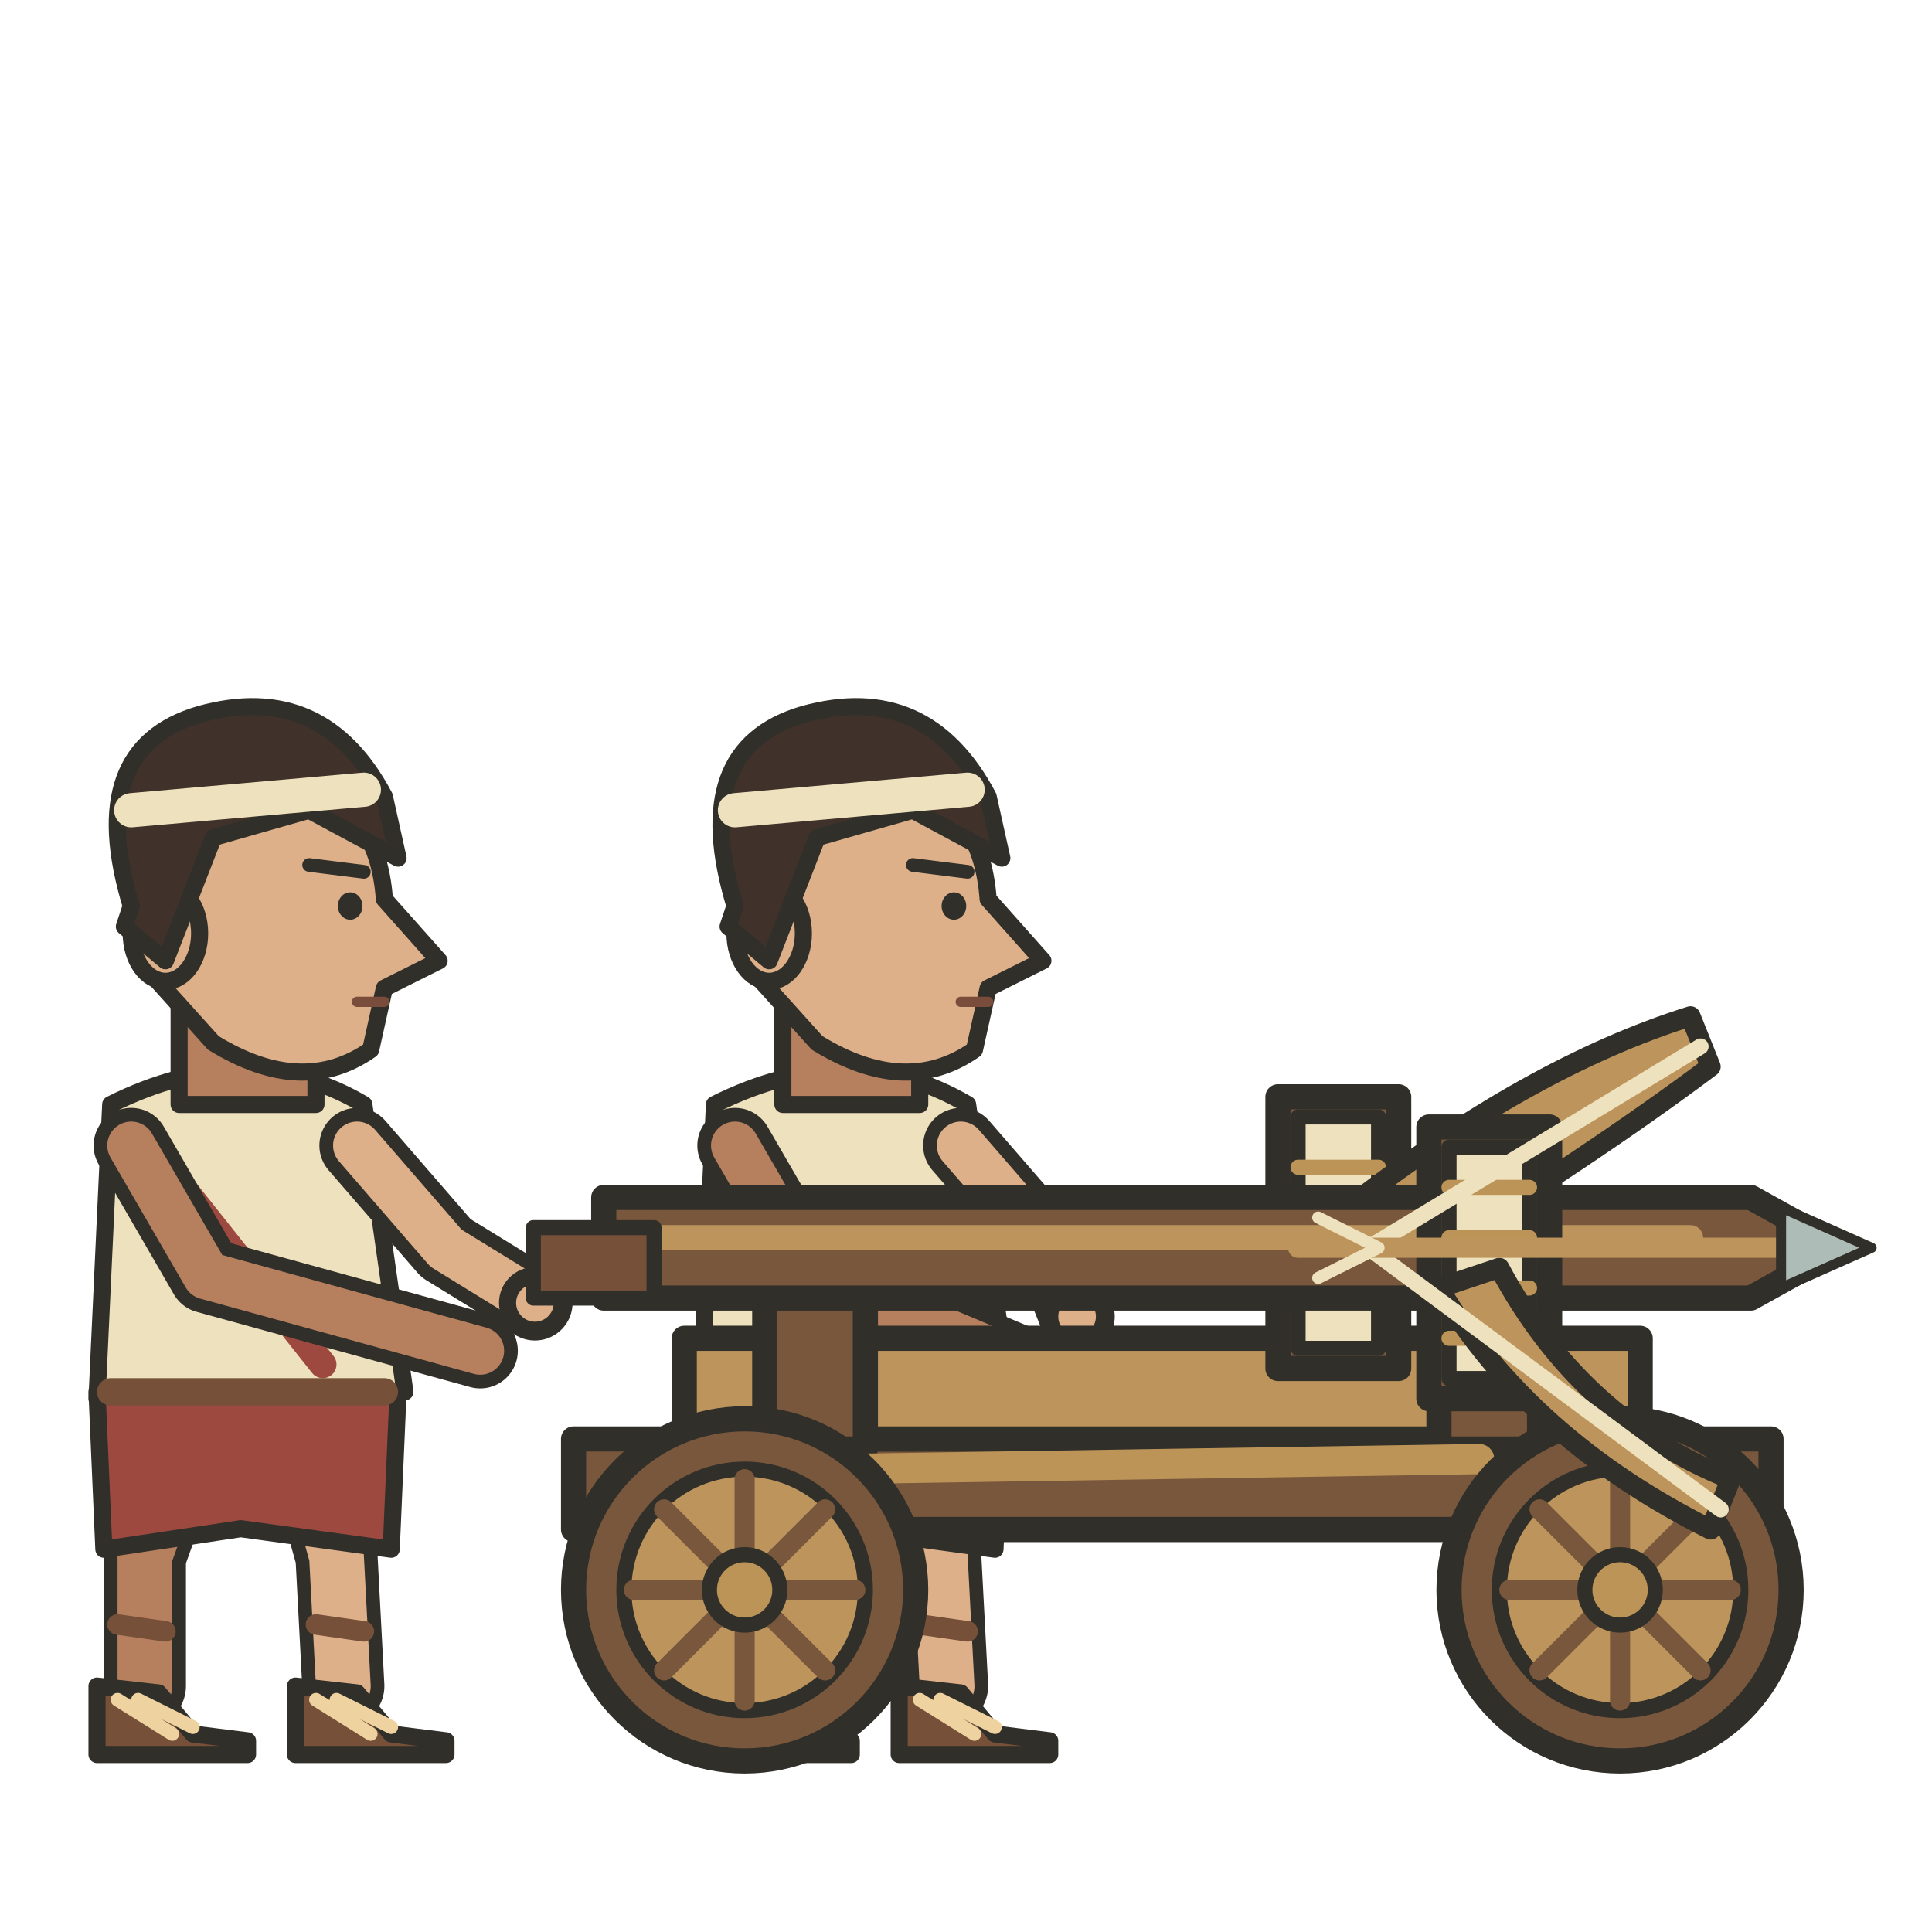
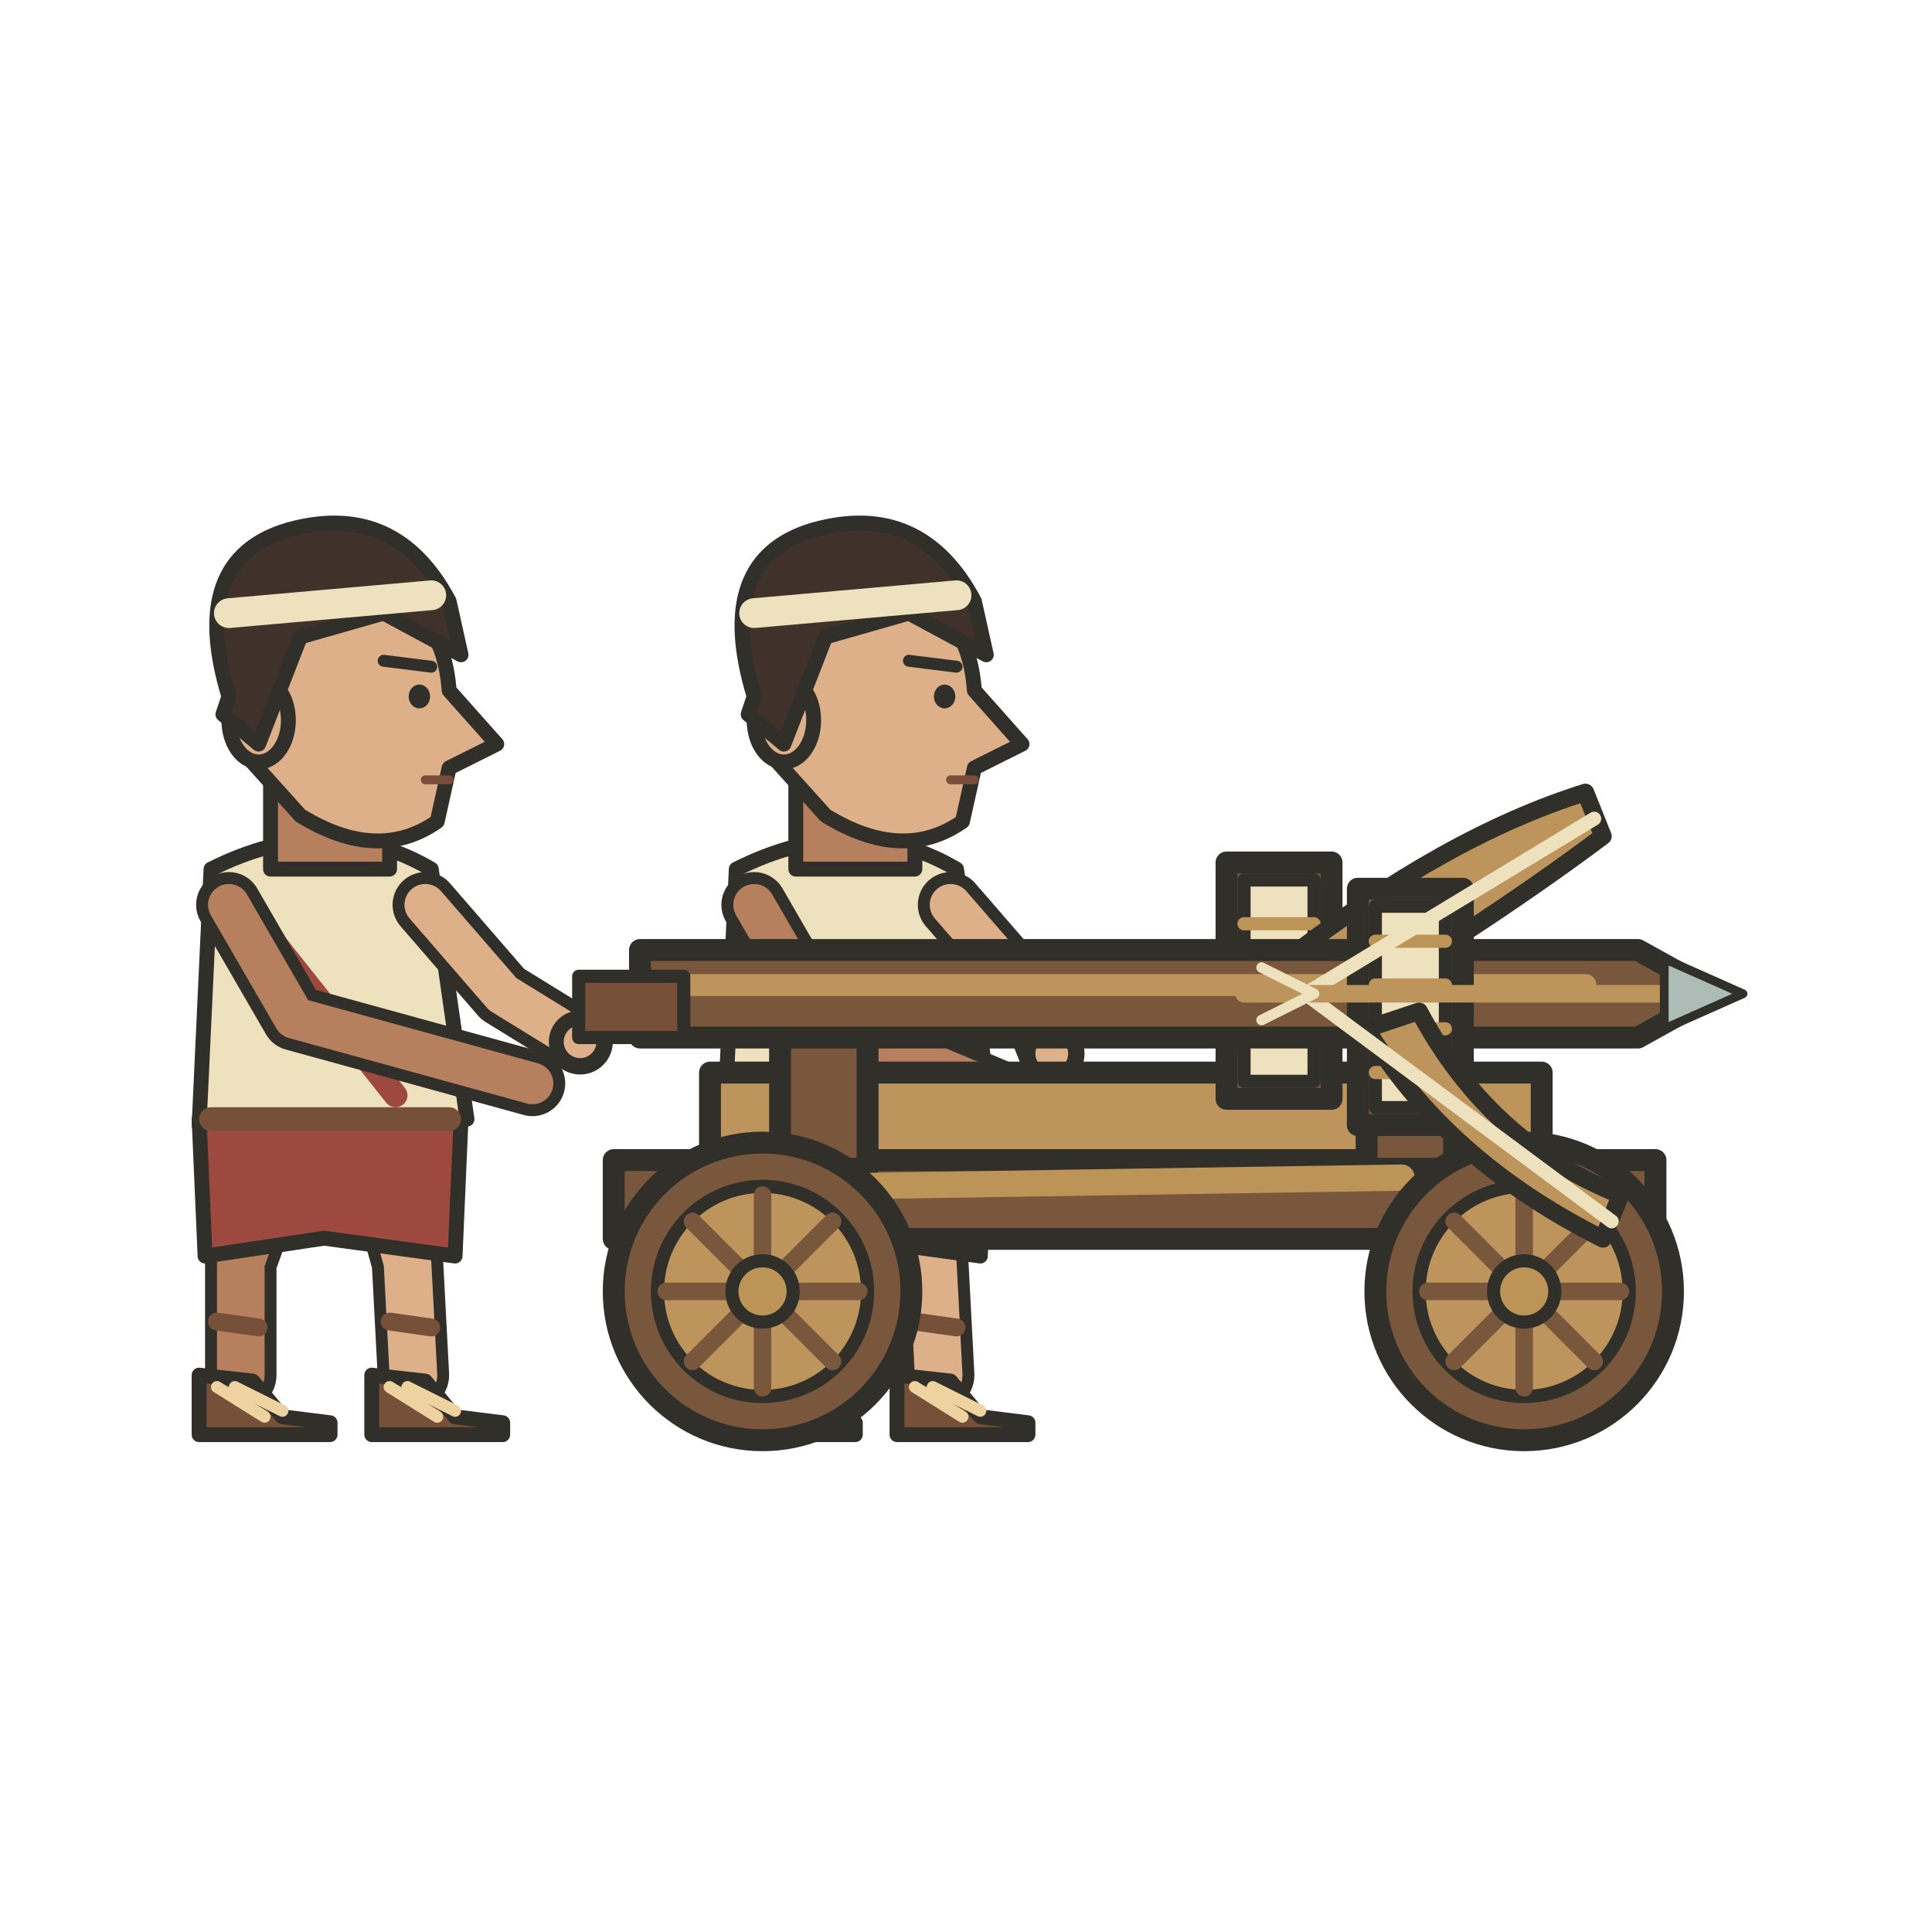
- <svg xmlns="http://www.w3.org/2000/svg" width="192" height="192" viewBox="0 0 192 192">
-   <g transform="translate(-40 54) scale(.68)">
-     <path d="M89 123L80 148 80 167" fill="none" stroke="#302f29" stroke-width="12" stroke-linecap="round" stroke-linejoin="round" />
-     <path d="M89 123L80 148 80 167" fill="none" stroke="#b6805f" stroke-width="8" stroke-linecap="round" stroke-linejoin="round" />
-     <path d="M76 141l7 1M76 158l7 1" fill="none" stroke="#775039" stroke-width="3" stroke-linecap="round" stroke-linejoin="round" />
-     <g transform="translate(80 176) rotate(0 0 0)">
-       <path d="M-7-9l9 1 5 6 8 1v2H-7z" fill="#775039" stroke="#302f29" stroke-width="2.5" stroke-linecap="round" stroke-linejoin="round" />
-       <path d="M-4-7l8 5M-1-7l8 4" fill="none" stroke="#eed3a1" stroke-width="2" stroke-linecap="round" stroke-linejoin="round" />
+ <svg xmlns="http://www.w3.org/2000/svg" width="192" height="192" viewBox="-64 0 320 192">
+   <g transform="translate(100 176) scale(1.45) translate(-100 -176)">
+     <g transform="translate(-40 54) scale(.68)">
+       <path d="M89 123L80 148 80 167" fill="none" stroke="#302f29" stroke-width="12" stroke-linecap="round" stroke-linejoin="round" />
+       <path d="M89 123L80 148 80 167" fill="none" stroke="#b6805f" stroke-width="8" stroke-linecap="round" stroke-linejoin="round" />
+       <path d="M76 141l7 1M76 158l7 1" fill="none" stroke="#775039" stroke-width="3" stroke-linecap="round" stroke-linejoin="round" />
+       <g transform="translate(80 176) rotate(0 0 0)">
+         <path d="M-7-9l9 1 5 6 8 1v2H-7z" fill="#775039" stroke="#302f29" stroke-width="2.5" stroke-linecap="round" stroke-linejoin="round" />
+         <path d="M-4-7l8 5M-1-7l8 4" fill="none" stroke="#eed3a1" stroke-width="2" stroke-linecap="round" stroke-linejoin="round" />
+       </g>
+       <path d="M101 123L108 148 109 167" fill="none" stroke="#302f29" stroke-width="12" stroke-linecap="round" stroke-linejoin="round" />
+       <path d="M101 123L108 148 109 167" fill="none" stroke="#ddb08a" stroke-width="8" stroke-linecap="round" stroke-linejoin="round" />
+       <path d="M104 141l7 1M105 158l7 1" fill="none" stroke="#775039" stroke-width="3" stroke-linecap="round" stroke-linejoin="round" />
+       <g transform="translate(109 176) rotate(0 0 0)">
+         <path d="M-7-9l9 1 5 6 8 1v2H-7z" fill="#775039" stroke="#302f29" stroke-width="2.5" stroke-linecap="round" stroke-linejoin="round" />
+         <path d="M-4-7l8 5M-1-7l8 4" fill="none" stroke="#eed3a1" stroke-width="2" stroke-linecap="round" stroke-linejoin="round" />
+       </g>
+       <g transform="translate(0 0)">
+         <path d="M75 82q20-10 37 0l6 42-45 1z" fill="#eee1bd" stroke="#302f29" stroke-width="2.5" stroke-linecap="round" stroke-linejoin="round" />
+         <path d="M79 86l27 34" fill="none" stroke="#9d493f" stroke-width="4" stroke-linecap="round" stroke-linejoin="round" />
+         <path d="M73 124h44l-1 23-22-3-20 3z" fill="#9d493f" stroke="#302f29" stroke-width="2.5" stroke-linecap="round" stroke-linejoin="round" />
+         <path d="M75 124h40" fill="none" stroke="#775039" stroke-width="4" stroke-linecap="round" stroke-linejoin="round" />
+         <path d="M85 67v15h20V66" fill="#b6805f" stroke="#302f29" stroke-width="2.5" stroke-linecap="round" stroke-linejoin="round" />
+         <path d="M78 43q8-13 24-8 12 3 13 17l8 9-8 4-2 9q-10 7-23-1l-9-10z" fill="#ddb08a" stroke="#302f29" stroke-width="2.5" stroke-linecap="round" stroke-linejoin="round" />
+         <ellipse cx="83" cy="57" rx="5" ry="7" fill="#ddb08a" stroke="#302f29" stroke-width="2.5" />
+         <path d="M104 47l8 1" fill="none" stroke="#302f29" stroke-width="2" stroke-linecap="round" stroke-linejoin="round" />
+         <ellipse cx="110" cy="53" rx="1.8" ry="2" fill="#302f29" stroke="none" stroke-width="2.5" />
+         <path d="M111 67h4" fill="none" stroke="#7a4c3b" stroke-width="1.5" stroke-linecap="round" stroke-linejoin="round" />
+         <path d="M78 53q-7-23 10-28 18-5 27 12l2 9-13-7-14 4-7 18-6-5z" fill="#40322a" stroke="#302f29" stroke-width="2.5" stroke-linecap="round" stroke-linejoin="round" />
+         <path d="M78 39l34-3" fill="none" stroke="#eee1bd" stroke-width="5" stroke-linecap="round" stroke-linejoin="round" />
+         <path d="M78 88L89 107 129 118" fill="none" stroke="#302f29" stroke-width="11" stroke-linecap="round" stroke-linejoin="round" />
+         <path d="M78 88L89 107 129 118" fill="none" stroke="#b6805f" stroke-width="7" stroke-linecap="round" stroke-linejoin="round" />
+         <path d="M111 88L124 103 137 111" fill="none" stroke="#302f29" stroke-width="11" stroke-linecap="round" stroke-linejoin="round" />
+         <path d="M111 88L124 103 137 111" fill="none" stroke="#ddb08a" stroke-width="7" stroke-linecap="round" stroke-linejoin="round" />
+         <ellipse cx="137" cy="111" rx="4" ry="4" fill="#ddb08a" stroke="#302f29" stroke-width="2.5" />
+       </g>
    </g>
-     <path d="M101 123L108 148 109 167" fill="none" stroke="#302f29" stroke-width="12" stroke-linecap="round" stroke-linejoin="round" />
-     <path d="M101 123L108 148 109 167" fill="none" stroke="#ddb08a" stroke-width="8" stroke-linecap="round" stroke-linejoin="round" />
-     <path d="M104 141l7 1M105 158l7 1" fill="none" stroke="#775039" stroke-width="3" stroke-linecap="round" stroke-linejoin="round" />
-     <g transform="translate(109 176) rotate(0 0 0)">
-       <path d="M-7-9l9 1 5 6 8 1v2H-7z" fill="#775039" stroke="#302f29" stroke-width="2.5" stroke-linecap="round" stroke-linejoin="round" />
-       <path d="M-4-7l8 5M-1-7l8 4" fill="none" stroke="#eed3a1" stroke-width="2" stroke-linecap="round" stroke-linejoin="round" />
+     <g transform="translate(20 54) scale(.68)">
+       <path d="M89 123L80 148 80 167" fill="none" stroke="#302f29" stroke-width="12" stroke-linecap="round" stroke-linejoin="round" />
+       <path d="M89 123L80 148 80 167" fill="none" stroke="#b6805f" stroke-width="8" stroke-linecap="round" stroke-linejoin="round" />
+       <path d="M76 141l7 1M76 158l7 1" fill="none" stroke="#775039" stroke-width="3" stroke-linecap="round" stroke-linejoin="round" />
+       <g transform="translate(80 176) rotate(0 0 0)">
+         <path d="M-7-9l9 1 5 6 8 1v2H-7z" fill="#775039" stroke="#302f29" stroke-width="2.5" stroke-linecap="round" stroke-linejoin="round" />
+         <path d="M-4-7l8 5M-1-7l8 4" fill="none" stroke="#eed3a1" stroke-width="2" stroke-linecap="round" stroke-linejoin="round" />
+       </g>
+       <path d="M101 123L108 148 109 167" fill="none" stroke="#302f29" stroke-width="12" stroke-linecap="round" stroke-linejoin="round" />
+       <path d="M101 123L108 148 109 167" fill="none" stroke="#ddb08a" stroke-width="8" stroke-linecap="round" stroke-linejoin="round" />
+       <path d="M104 141l7 1M105 158l7 1" fill="none" stroke="#775039" stroke-width="3" stroke-linecap="round" stroke-linejoin="round" />
+       <g transform="translate(109 176) rotate(0 0 0)">
+         <path d="M-7-9l9 1 5 6 8 1v2H-7z" fill="#775039" stroke="#302f29" stroke-width="2.5" stroke-linecap="round" stroke-linejoin="round" />
+         <path d="M-4-7l8 5M-1-7l8 4" fill="none" stroke="#eed3a1" stroke-width="2" stroke-linecap="round" stroke-linejoin="round" />
+       </g>
+       <g transform="translate(0 0)">
+         <path d="M75 82q20-10 37 0l6 42-45 1z" fill="#eee1bd" stroke="#302f29" stroke-width="2.5" stroke-linecap="round" stroke-linejoin="round" />
+         <path d="M79 86l27 34" fill="none" stroke="#9d493f" stroke-width="4" stroke-linecap="round" stroke-linejoin="round" />
+         <path d="M73 124h44l-1 23-22-3-20 3z" fill="#9d493f" stroke="#302f29" stroke-width="2.5" stroke-linecap="round" stroke-linejoin="round" />
+         <path d="M75 124h40" fill="none" stroke="#775039" stroke-width="4" stroke-linecap="round" stroke-linejoin="round" />
+         <path d="M85 67v15h20V66" fill="#b6805f" stroke="#302f29" stroke-width="2.5" stroke-linecap="round" stroke-linejoin="round" />
+         <path d="M78 43q8-13 24-8 12 3 13 17l8 9-8 4-2 9q-10 7-23-1l-9-10z" fill="#ddb08a" stroke="#302f29" stroke-width="2.5" stroke-linecap="round" stroke-linejoin="round" />
+         <ellipse cx="83" cy="57" rx="5" ry="7" fill="#ddb08a" stroke="#302f29" stroke-width="2.5" />
+         <path d="M104 47l8 1" fill="none" stroke="#302f29" stroke-width="2" stroke-linecap="round" stroke-linejoin="round" />
+         <ellipse cx="110" cy="53" rx="1.8" ry="2" fill="#302f29" stroke="none" stroke-width="2.5" />
+         <path d="M111 67h4" fill="none" stroke="#7a4c3b" stroke-width="1.5" stroke-linecap="round" stroke-linejoin="round" />
+         <path d="M78 53q-7-23 10-28 18-5 27 12l2 9-13-7-14 4-7 18-6-5z" fill="#40322a" stroke="#302f29" stroke-width="2.5" stroke-linecap="round" stroke-linejoin="round" />
+         <path d="M78 39l34-3" fill="none" stroke="#eee1bd" stroke-width="5" stroke-linecap="round" stroke-linejoin="round" />
+         <path d="M78 88L89 107 120 120" fill="none" stroke="#302f29" stroke-width="11" stroke-linecap="round" stroke-linejoin="round" />
+         <path d="M78 88L89 107 120 120" fill="none" stroke="#b6805f" stroke-width="7" stroke-linecap="round" stroke-linejoin="round" />
+         <path d="M111 88L124 103 128 113" fill="none" stroke="#302f29" stroke-width="11" stroke-linecap="round" stroke-linejoin="round" />
+         <path d="M111 88L124 103 128 113" fill="none" stroke="#ddb08a" stroke-width="7" stroke-linecap="round" stroke-linejoin="round" />
+         <ellipse cx="128" cy="113" rx="4" ry="4" fill="#ddb08a" stroke="#302f29" stroke-width="2.5" />
+       </g>
    </g>
-     <g transform="translate(0 0)">
-       <path d="M75 82q20-10 37 0l6 42-45 1z" fill="#eee1bd" stroke="#302f29" stroke-width="2.5" stroke-linecap="round" stroke-linejoin="round" />
-       <path d="M79 86l27 34" fill="none" stroke="#9d493f" stroke-width="4" stroke-linecap="round" stroke-linejoin="round" />
-       <path d="M73 124h44l-1 23-22-3-20 3z" fill="#9d493f" stroke="#302f29" stroke-width="2.5" stroke-linecap="round" stroke-linejoin="round" />
-       <path d="M75 124h40" fill="none" stroke="#775039" stroke-width="4" stroke-linecap="round" stroke-linejoin="round" />
-       <path d="M85 67v15h20V66" fill="#b6805f" stroke="#302f29" stroke-width="2.5" stroke-linecap="round" stroke-linejoin="round" />
-       <path d="M78 43q8-13 24-8 12 3 13 17l8 9-8 4-2 9q-10 7-23-1l-9-10z" fill="#ddb08a" stroke="#302f29" stroke-width="2.5" stroke-linecap="round" stroke-linejoin="round" />
-       <ellipse cx="83" cy="57" rx="5" ry="7" fill="#ddb08a" stroke="#302f29" stroke-width="2.5" />
-       <path d="M104 47l8 1" fill="none" stroke="#302f29" stroke-width="2" stroke-linecap="round" stroke-linejoin="round" />
-       <ellipse cx="110" cy="53" rx="1.8" ry="2" fill="#302f29" stroke="none" stroke-width="2.5" />
-       <path d="M111 67h4" fill="none" stroke="#7a4c3b" stroke-width="1.5" stroke-linecap="round" stroke-linejoin="round" />
-       <path d="M78 53q-7-23 10-28 18-5 27 12l2 9-13-7-14 4-7 18-6-5z" fill="#40322a" stroke="#302f29" stroke-width="2.5" stroke-linecap="round" stroke-linejoin="round" />
-       <path d="M78 39l34-3" fill="none" stroke="#eee1bd" stroke-width="5" stroke-linecap="round" stroke-linejoin="round" />
-       <path d="M78 88L89 107 129 118" fill="none" stroke="#302f29" stroke-width="11" stroke-linecap="round" stroke-linejoin="round" />
-       <path d="M78 88L89 107 129 118" fill="none" stroke="#b6805f" stroke-width="7" stroke-linecap="round" stroke-linejoin="round" />
-       <path d="M111 88L124 103 137 111" fill="none" stroke="#302f29" stroke-width="11" stroke-linecap="round" stroke-linejoin="round" />
-       <path d="M111 88L124 103 137 111" fill="none" stroke="#ddb08a" stroke-width="7" stroke-linecap="round" stroke-linejoin="round" />
-       <ellipse cx="137" cy="111" rx="4" ry="4" fill="#ddb08a" stroke="#302f29" stroke-width="2.5" />
+     <path d="M57 143h119v9H57z" fill="#79573d" stroke="#302f29" stroke-width="2.5" stroke-linecap="round" stroke-linejoin="round" />
+     <path d="M68 133h95v10H68z" fill="#bd955c" stroke="#302f29" stroke-width="2.5" stroke-linecap="round" stroke-linejoin="round" />
+     <path d="M76 127h10v17H76zM143 128h10v16h-10z" fill="#79573d" stroke="#302f29" stroke-width="2.5" stroke-linecap="round" stroke-linejoin="round" />
+     <path d="M83 146l64-1" fill="none" stroke="#bd9457" stroke-width="3" stroke-linecap="round" stroke-linejoin="round" />
+     <ellipse cx="74" cy="158" rx="17" ry="17" fill="#79573d" stroke="#302f29" stroke-width="2.5" />
+     <ellipse cx="74" cy="158" rx="12" ry="12" fill="#bd955c" stroke="#302f29" stroke-width="1.5" />
+     <g transform="rotate(0 74 158)">
+       <path d="M63 158h22M74 147v22M66 150l16 16M66 166l16-16" fill="none" stroke="#79573d" stroke-width="2" stroke-linecap="round" stroke-linejoin="round" />
    </g>
+     <ellipse cx="74" cy="158" rx="3.5" ry="3.5" fill="#bd9457" stroke="#302f29" stroke-width="1.5" />
+     <ellipse cx="161" cy="158" rx="17" ry="17" fill="#79573d" stroke="#302f29" stroke-width="2.5" />
+     <ellipse cx="161" cy="158" rx="12" ry="12" fill="#bd955c" stroke="#302f29" stroke-width="1.5" />
+     <g transform="rotate(0 161 158)">
+       <path d="M150 158h22M161 147v22M153 150l16 16M153 166l16-16" fill="none" stroke="#79573d" stroke-width="2" stroke-linecap="round" stroke-linejoin="round" />
+     </g>
+     <ellipse cx="161" cy="158" rx="3.5" ry="3.5" fill="#bd9457" stroke="#302f29" stroke-width="1.5" />
+     <path d="M127 109h12v27h-12z" fill="#79573d" stroke="#302f29" stroke-width="2.5" stroke-linecap="round" stroke-linejoin="round" />
+     <path d="M129 111h8v23h-8z" fill="#eee1bd" stroke="#302f29" stroke-width="1.5" stroke-linecap="round" stroke-linejoin="round" />
+     <path d="M129 116h8M129 122h8M129 128h8" fill="none" stroke="#bd9457" stroke-width="1.5" stroke-linecap="round" stroke-linejoin="round" />
+     <path d="M134 120Q152 106 168 101l2 5Q158 115 140 126z" fill="#bd955c" stroke="#302f29" stroke-width="2" stroke-linecap="round" stroke-linejoin="round" />
+     <path d="M60 119H174l9 5-9 5H60Z" fill="#79573d" stroke="#302f29" stroke-width="2.5" stroke-linecap="round" stroke-linejoin="round" />
+     <path d="M65 123h103" fill="none" stroke="#bd955c" stroke-width="2.5" stroke-linecap="round" stroke-linejoin="round" />
+     <path d="M53 122h12v7h-12z" fill="#775039" stroke="#302f29" stroke-width="1.5" stroke-linecap="round" stroke-linejoin="round" />
+     <path d="M142 112h12v27h-12z" fill="#79573d" stroke="#302f29" stroke-width="2.5" stroke-linecap="round" stroke-linejoin="round" />
+     <path d="M144 114h8v23h-8z" fill="#eee1bd" stroke="#302f29" stroke-width="1.5" stroke-linecap="round" stroke-linejoin="round" />
+     <path d="M144 118h8M144 123h8M144 128h8M144 133h8" fill="none" stroke="#bd9457" stroke-width="1.5" stroke-linecap="round" stroke-linejoin="round" />
+     <path d="M149 126Q157 141 172 147l-2 5Q152 143 143 128z" fill="#bd955c" stroke="#302f29" stroke-width="2" stroke-linecap="round" stroke-linejoin="round" />
+     <path d="M169 104L136 124L171 150" fill="none" stroke="#eee1bd" stroke-width="1.6" stroke-linecap="round" stroke-linejoin="round" />
+     <path d="M129 124H179" fill="none" stroke="#bd955c" stroke-width="2" stroke-linecap="round" stroke-linejoin="round" />
+     <path d="M177 120l9 4-9 4z" fill="#aebcb8" stroke="#302f29" stroke-width="1" stroke-linecap="round" stroke-linejoin="round" />
+     <path d="M131 121l6 3-6 3" fill="none" stroke="#eee1bd" stroke-width="1.2" stroke-linecap="round" stroke-linejoin="round" />
  </g>
-   <g transform="translate(20 54) scale(.68)">
-     <path d="M89 123L80 148 80 167" fill="none" stroke="#302f29" stroke-width="12" stroke-linecap="round" stroke-linejoin="round" />
-     <path d="M89 123L80 148 80 167" fill="none" stroke="#b6805f" stroke-width="8" stroke-linecap="round" stroke-linejoin="round" />
-     <path d="M76 141l7 1M76 158l7 1" fill="none" stroke="#775039" stroke-width="3" stroke-linecap="round" stroke-linejoin="round" />
-     <g transform="translate(80 176) rotate(0 0 0)">
-       <path d="M-7-9l9 1 5 6 8 1v2H-7z" fill="#775039" stroke="#302f29" stroke-width="2.5" stroke-linecap="round" stroke-linejoin="round" />
-       <path d="M-4-7l8 5M-1-7l8 4" fill="none" stroke="#eed3a1" stroke-width="2" stroke-linecap="round" stroke-linejoin="round" />
-     </g>
-     <path d="M101 123L108 148 109 167" fill="none" stroke="#302f29" stroke-width="12" stroke-linecap="round" stroke-linejoin="round" />
-     <path d="M101 123L108 148 109 167" fill="none" stroke="#ddb08a" stroke-width="8" stroke-linecap="round" stroke-linejoin="round" />
-     <path d="M104 141l7 1M105 158l7 1" fill="none" stroke="#775039" stroke-width="3" stroke-linecap="round" stroke-linejoin="round" />
-     <g transform="translate(109 176) rotate(0 0 0)">
-       <path d="M-7-9l9 1 5 6 8 1v2H-7z" fill="#775039" stroke="#302f29" stroke-width="2.5" stroke-linecap="round" stroke-linejoin="round" />
-       <path d="M-4-7l8 5M-1-7l8 4" fill="none" stroke="#eed3a1" stroke-width="2" stroke-linecap="round" stroke-linejoin="round" />
-     </g>
-     <g transform="translate(0 0)">
-       <path d="M75 82q20-10 37 0l6 42-45 1z" fill="#eee1bd" stroke="#302f29" stroke-width="2.5" stroke-linecap="round" stroke-linejoin="round" />
-       <path d="M79 86l27 34" fill="none" stroke="#9d493f" stroke-width="4" stroke-linecap="round" stroke-linejoin="round" />
-       <path d="M73 124h44l-1 23-22-3-20 3z" fill="#9d493f" stroke="#302f29" stroke-width="2.5" stroke-linecap="round" stroke-linejoin="round" />
-       <path d="M75 124h40" fill="none" stroke="#775039" stroke-width="4" stroke-linecap="round" stroke-linejoin="round" />
-       <path d="M85 67v15h20V66" fill="#b6805f" stroke="#302f29" stroke-width="2.5" stroke-linecap="round" stroke-linejoin="round" />
-       <path d="M78 43q8-13 24-8 12 3 13 17l8 9-8 4-2 9q-10 7-23-1l-9-10z" fill="#ddb08a" stroke="#302f29" stroke-width="2.5" stroke-linecap="round" stroke-linejoin="round" />
-       <ellipse cx="83" cy="57" rx="5" ry="7" fill="#ddb08a" stroke="#302f29" stroke-width="2.5" />
-       <path d="M104 47l8 1" fill="none" stroke="#302f29" stroke-width="2" stroke-linecap="round" stroke-linejoin="round" />
-       <ellipse cx="110" cy="53" rx="1.8" ry="2" fill="#302f29" stroke="none" stroke-width="2.5" />
-       <path d="M111 67h4" fill="none" stroke="#7a4c3b" stroke-width="1.5" stroke-linecap="round" stroke-linejoin="round" />
-       <path d="M78 53q-7-23 10-28 18-5 27 12l2 9-13-7-14 4-7 18-6-5z" fill="#40322a" stroke="#302f29" stroke-width="2.5" stroke-linecap="round" stroke-linejoin="round" />
-       <path d="M78 39l34-3" fill="none" stroke="#eee1bd" stroke-width="5" stroke-linecap="round" stroke-linejoin="round" />
-       <path d="M78 88L89 107 120 120" fill="none" stroke="#302f29" stroke-width="11" stroke-linecap="round" stroke-linejoin="round" />
-       <path d="M78 88L89 107 120 120" fill="none" stroke="#b6805f" stroke-width="7" stroke-linecap="round" stroke-linejoin="round" />
-       <path d="M111 88L124 103 128 113" fill="none" stroke="#302f29" stroke-width="11" stroke-linecap="round" stroke-linejoin="round" />
-       <path d="M111 88L124 103 128 113" fill="none" stroke="#ddb08a" stroke-width="7" stroke-linecap="round" stroke-linejoin="round" />
-       <ellipse cx="128" cy="113" rx="4" ry="4" fill="#ddb08a" stroke="#302f29" stroke-width="2.5" />
-     </g>
-   </g>
-   <path d="M57 143h119v9H57z" fill="#79573d" stroke="#302f29" stroke-width="2.5" stroke-linecap="round" stroke-linejoin="round" />
-   <path d="M68 133h95v10H68z" fill="#bd955c" stroke="#302f29" stroke-width="2.5" stroke-linecap="round" stroke-linejoin="round" />
-   <path d="M76 127h10v17H76zM143 128h10v16h-10z" fill="#79573d" stroke="#302f29" stroke-width="2.5" stroke-linecap="round" stroke-linejoin="round" />
-   <path d="M83 146l64-1" fill="none" stroke="#bd9457" stroke-width="3" stroke-linecap="round" stroke-linejoin="round" />
-   <ellipse cx="74" cy="158" rx="17" ry="17" fill="#79573d" stroke="#302f29" stroke-width="2.5" />
-   <ellipse cx="74" cy="158" rx="12" ry="12" fill="#bd955c" stroke="#302f29" stroke-width="1.5" />
-   <g transform="rotate(0 74 158)">
-     <path d="M63 158h22M74 147v22M66 150l16 16M66 166l16-16" fill="none" stroke="#79573d" stroke-width="2" stroke-linecap="round" stroke-linejoin="round" />
-   </g>
-   <ellipse cx="74" cy="158" rx="3.5" ry="3.5" fill="#bd9457" stroke="#302f29" stroke-width="1.5" />
-   <ellipse cx="161" cy="158" rx="17" ry="17" fill="#79573d" stroke="#302f29" stroke-width="2.5" />
-   <ellipse cx="161" cy="158" rx="12" ry="12" fill="#bd955c" stroke="#302f29" stroke-width="1.5" />
-   <g transform="rotate(0 161 158)">
-     <path d="M150 158h22M161 147v22M153 150l16 16M153 166l16-16" fill="none" stroke="#79573d" stroke-width="2" stroke-linecap="round" stroke-linejoin="round" />
-   </g>
-   <ellipse cx="161" cy="158" rx="3.5" ry="3.5" fill="#bd9457" stroke="#302f29" stroke-width="1.5" />
-   <path d="M127 109h12v27h-12z" fill="#79573d" stroke="#302f29" stroke-width="2.5" stroke-linecap="round" stroke-linejoin="round" />
-   <path d="M129 111h8v23h-8z" fill="#eee1bd" stroke="#302f29" stroke-width="1.5" stroke-linecap="round" stroke-linejoin="round" />
-   <path d="M129 116h8M129 122h8M129 128h8" fill="none" stroke="#bd9457" stroke-width="1.5" stroke-linecap="round" stroke-linejoin="round" />
-   <path d="M134 120Q152 106 168 101l2 5Q158 115 140 126z" fill="#bd955c" stroke="#302f29" stroke-width="2" stroke-linecap="round" stroke-linejoin="round" />
-   <path d="M60 119H174l9 5-9 5H60Z" fill="#79573d" stroke="#302f29" stroke-width="2.5" stroke-linecap="round" stroke-linejoin="round" />
-   <path d="M65 123h103" fill="none" stroke="#bd955c" stroke-width="2.5" stroke-linecap="round" stroke-linejoin="round" />
-   <path d="M53 122h12v7h-12z" fill="#775039" stroke="#302f29" stroke-width="1.5" stroke-linecap="round" stroke-linejoin="round" />
-   <path d="M142 112h12v27h-12z" fill="#79573d" stroke="#302f29" stroke-width="2.5" stroke-linecap="round" stroke-linejoin="round" />
-   <path d="M144 114h8v23h-8z" fill="#eee1bd" stroke="#302f29" stroke-width="1.5" stroke-linecap="round" stroke-linejoin="round" />
-   <path d="M144 118h8M144 123h8M144 128h8M144 133h8" fill="none" stroke="#bd9457" stroke-width="1.5" stroke-linecap="round" stroke-linejoin="round" />
-   <path d="M149 126Q157 141 172 147l-2 5Q152 143 143 128z" fill="#bd955c" stroke="#302f29" stroke-width="2" stroke-linecap="round" stroke-linejoin="round" />
-   <path d="M169 104L136 124L171 150" fill="none" stroke="#eee1bd" stroke-width="1.6" stroke-linecap="round" stroke-linejoin="round" />
-   <path d="M129 124H179" fill="none" stroke="#bd955c" stroke-width="2" stroke-linecap="round" stroke-linejoin="round" />
-   <path d="M177 120l9 4-9 4z" fill="#aebcb8" stroke="#302f29" stroke-width="1" stroke-linecap="round" stroke-linejoin="round" />
-   <path d="M131 121l6 3-6 3" fill="none" stroke="#eee1bd" stroke-width="1.2" stroke-linecap="round" stroke-linejoin="round" />
</svg>
